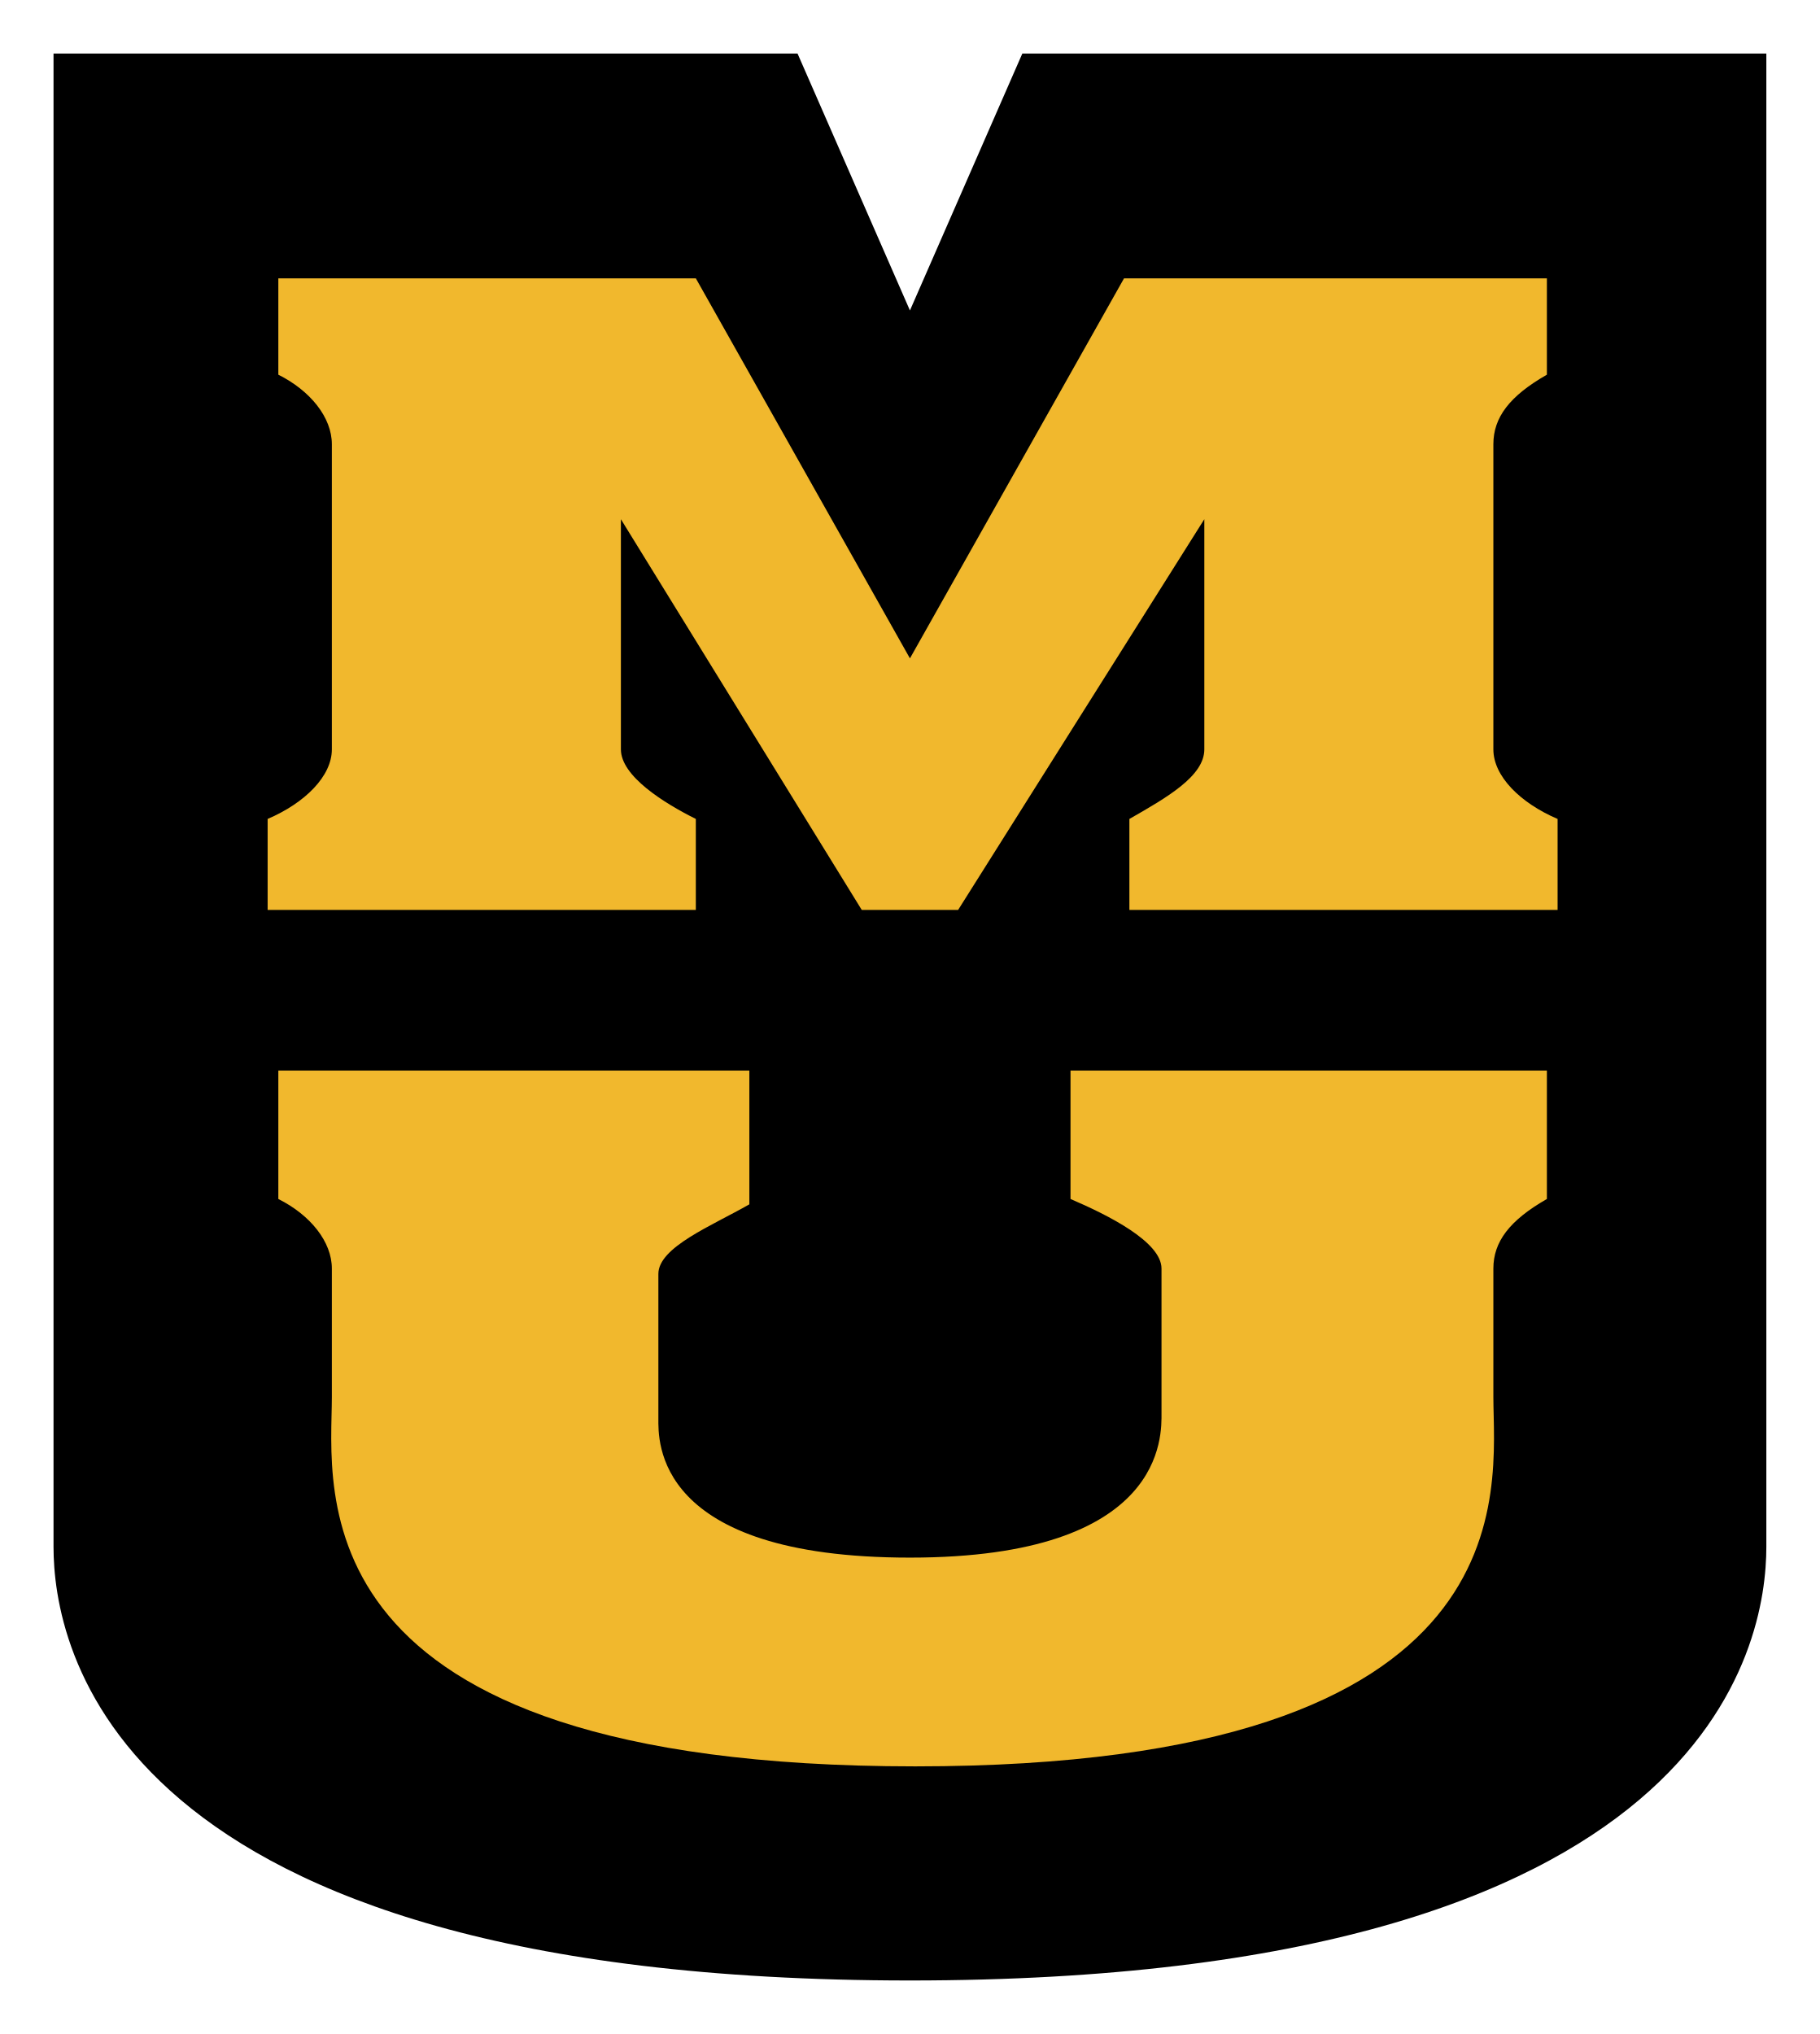
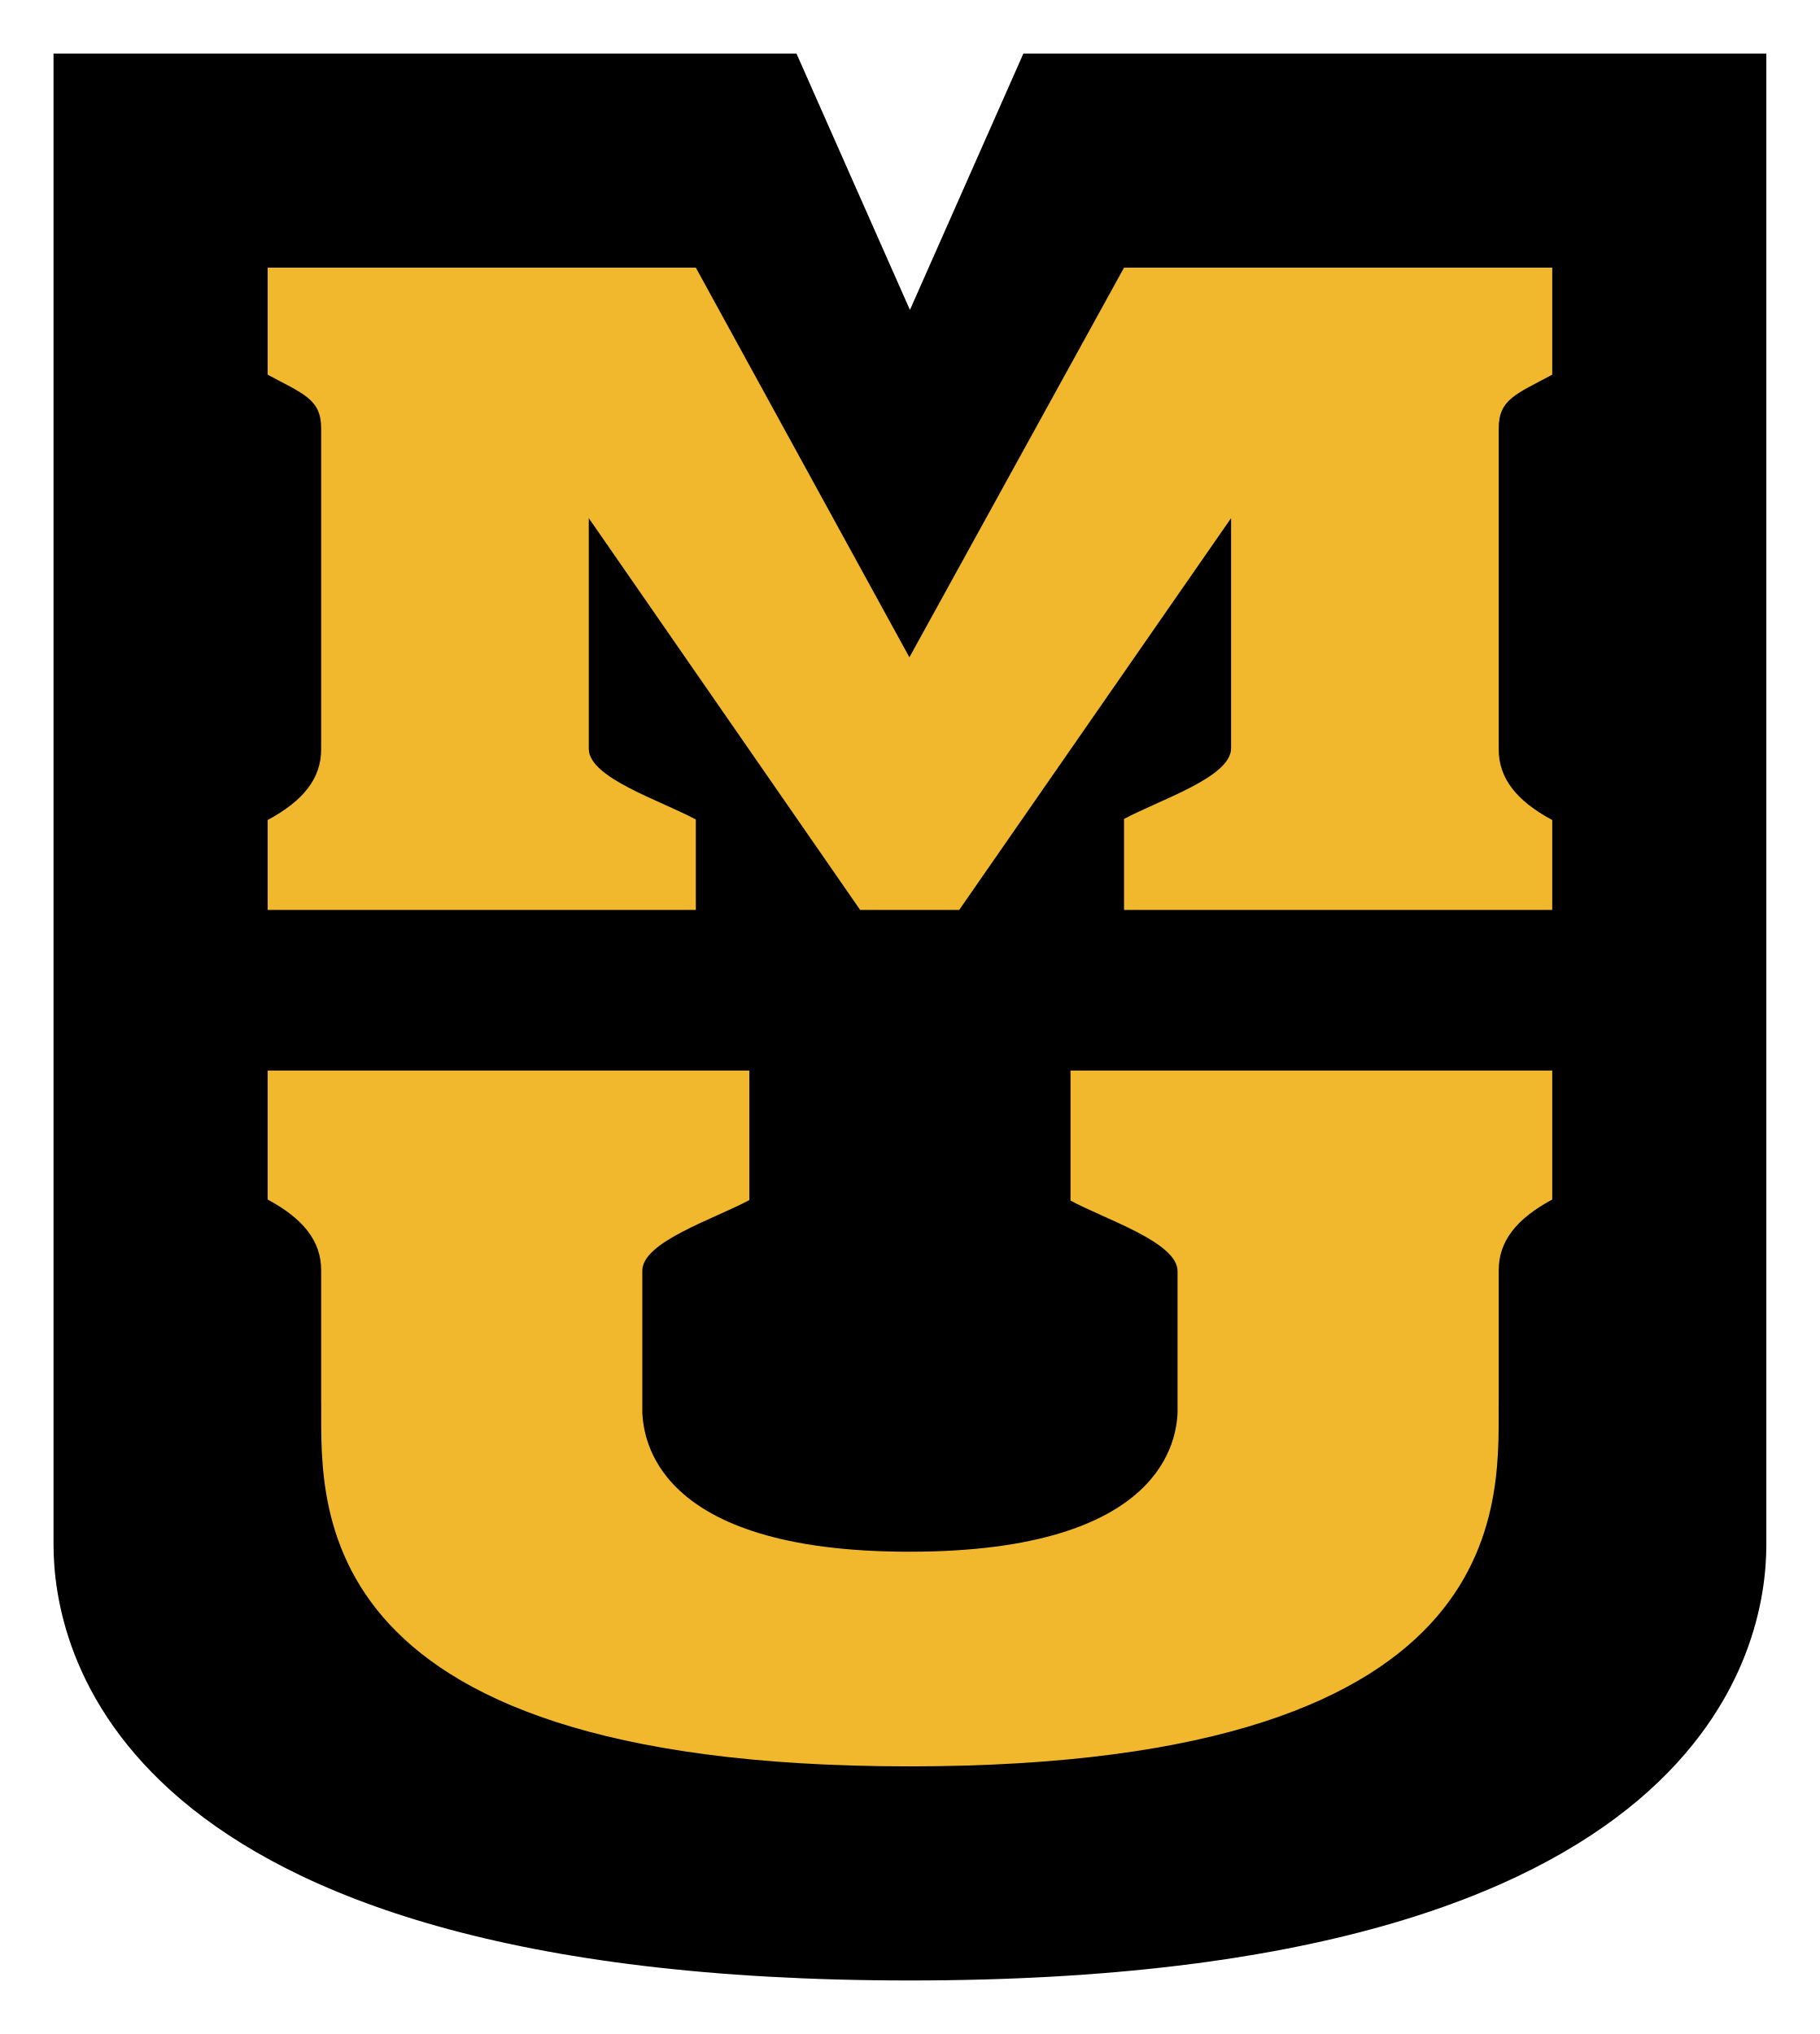
<svg xmlns="http://www.w3.org/2000/svg" version="1.0" id="Layer_1" x="0px" y="0px" width="34px" height="38px" viewBox="0 0 34 38" enable-background="new 0 0 34 38" xml:space="preserve">
-   <path d="M33,28.9V1H19.1L17,5.8L14.9,1H1v27.9C1,30.7,2,37,17,37S33,30.7,33,28.9z" />
-   <path fill="#F1B82D" d="M21.7,26.4v-2.7c0-0.5-1-1-1.7-1.3V20h0.7h8.2v2.4c-0.7,0.4-1,0.8-1,1.3v2.4c0,1.7,0.8,6.9-10.8,6.9  C5.4,33,6.2,27.8,6.2,26.1v-2.4c0-0.5-0.4-1-1-1.3V20H14v0.6v1.9c-0.7,0.4-1.7,0.8-1.7,1.3v2.7c0,0.4-0.1,2.6,4.7,2.6  S21.7,26.8,21.7,26.4z" />
-   <path fill="#F1B82D" d="M17,12.3l4-7.1h7.9V7c-0.7,0.4-1,0.8-1,1.3V14c0,0.5,0.5,1,1.2,1.3V17h-8v-1.7c0.7-0.4,1.4-0.8,1.4-1.3V9.7  L17.9,17h-1.8l-4.5-7.3V14c0,0.5,0.8,1,1.4,1.3V17H5v-1.7C5.7,15,6.2,14.5,6.2,14V8.3c0-0.5-0.4-1-1-1.3V5.2H13L17,12.3" />
+   <g>
+     <path d="M33,28.86V1H19.12L17,5.79L14.88,1H1v27.86C1,30.72,2.04,37,17,37S33,30.72,33,28.86z" />
+   </g>
+   <path fill="#F1B82D" d="M22,26.41v-2.66c0-0.54-1.33-0.96-2-1.32V20h0.67H29v2.41c-0.67,0.36-1,0.78-1,1.32v2.38  C27.97,27.85,28.61,33,16.99,33C5.38,33,6.03,27.85,6,26.11v-2.38c0-0.54-0.33-0.96-1-1.32V20h9v0.55v1.87c-0.67,0.36-2,0.78-2,1.32  v2.66c0.03,0.42,0.18,2.59,4.99,2.59S21.97,26.83,22,26.41z" />
+   <path fill="#F1B82D" d="M16.99,12.28L21,5h8v2c-0.67,0.36-1,0.46-1,1v6c0,0.54,0.33,0.96,1,1.32V17h-8v-1.7c0.67-0.36,2-0.78,2-1.32  V9.68L17.92,17h-1.85L11,9.68v4.31c0,0.54,1.33,0.96,2,1.32V17H5v-1.68c0.67-0.36,1-0.78,1-1.32V8c0-0.54-0.33-0.64-1-1V5h8  L16.99,12.28" />
  <g>
</g>
  <g>
</g>
  <g>
</g>
  <g>
</g>
  <g>
</g>
  <g>
</g>
  <g>
</g>
  <g>
</g>
  <g>
</g>
  <g>
</g>
  <g>
</g>
  <g>
</g>
  <g>
</g>
  <g>
</g>
  <g>
</g>
</svg>
